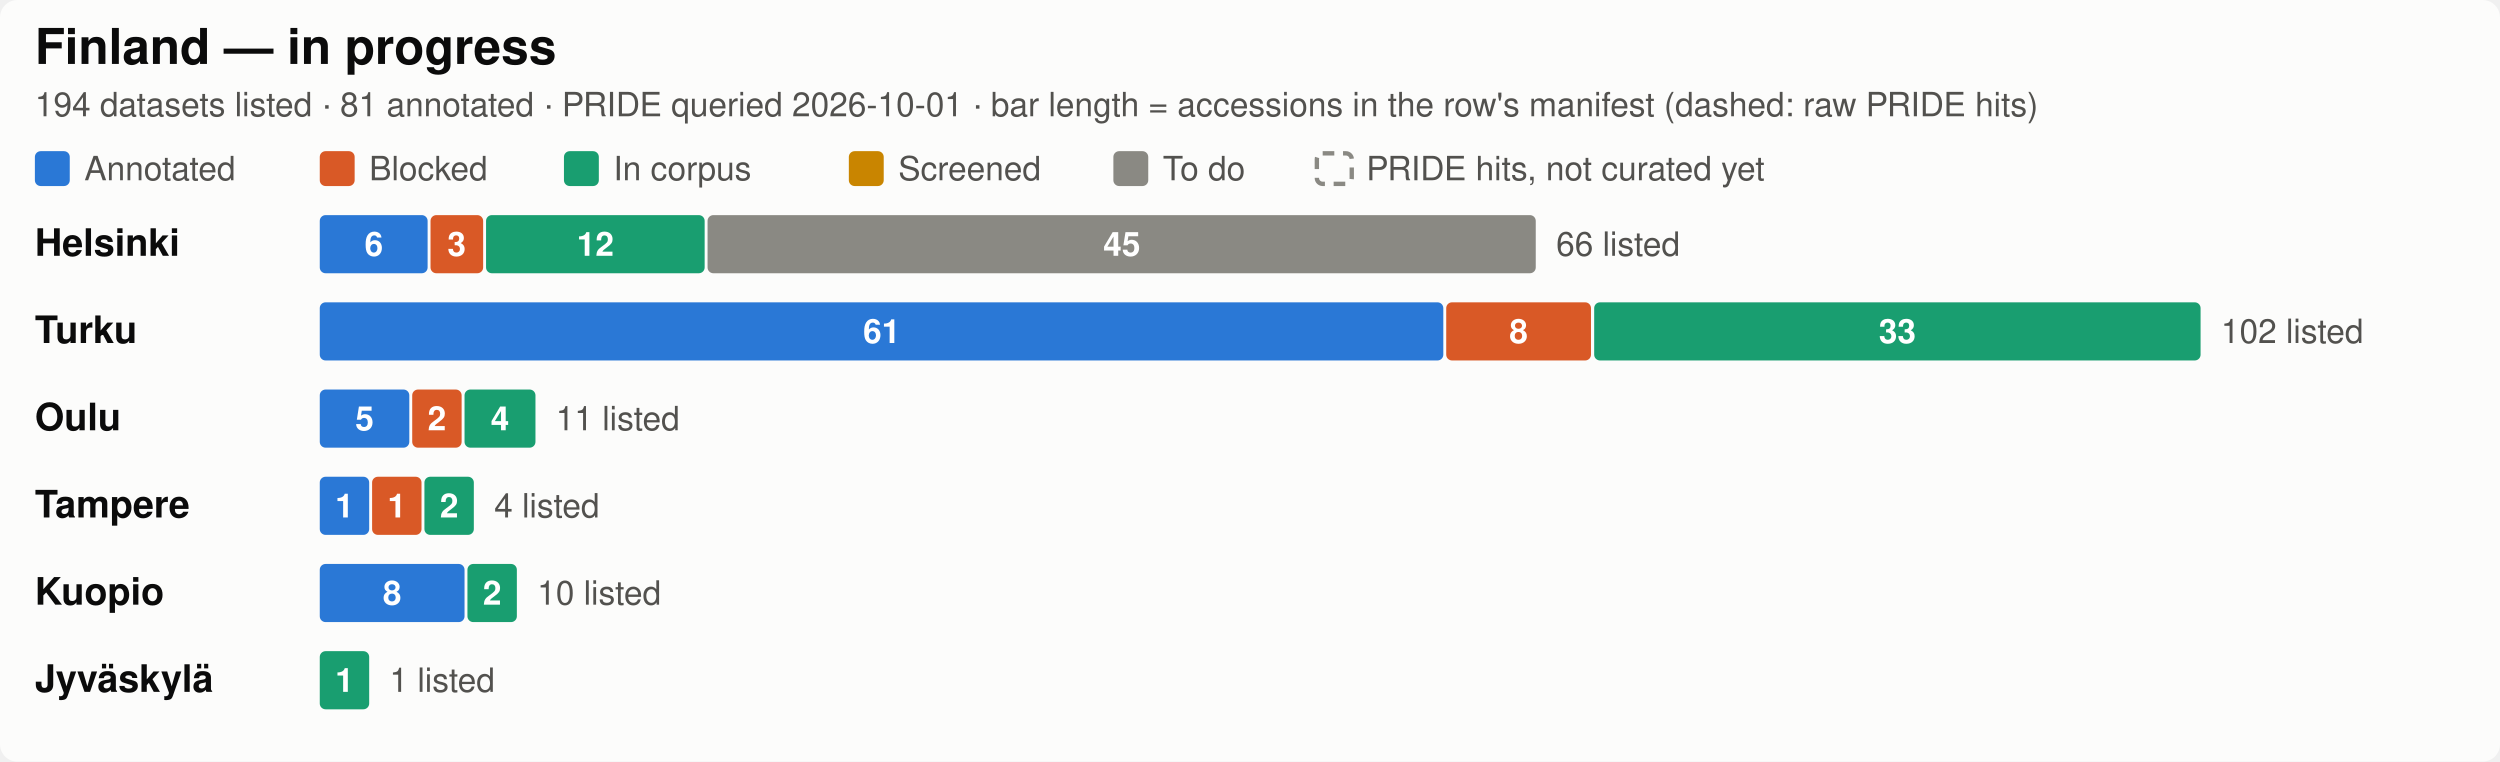
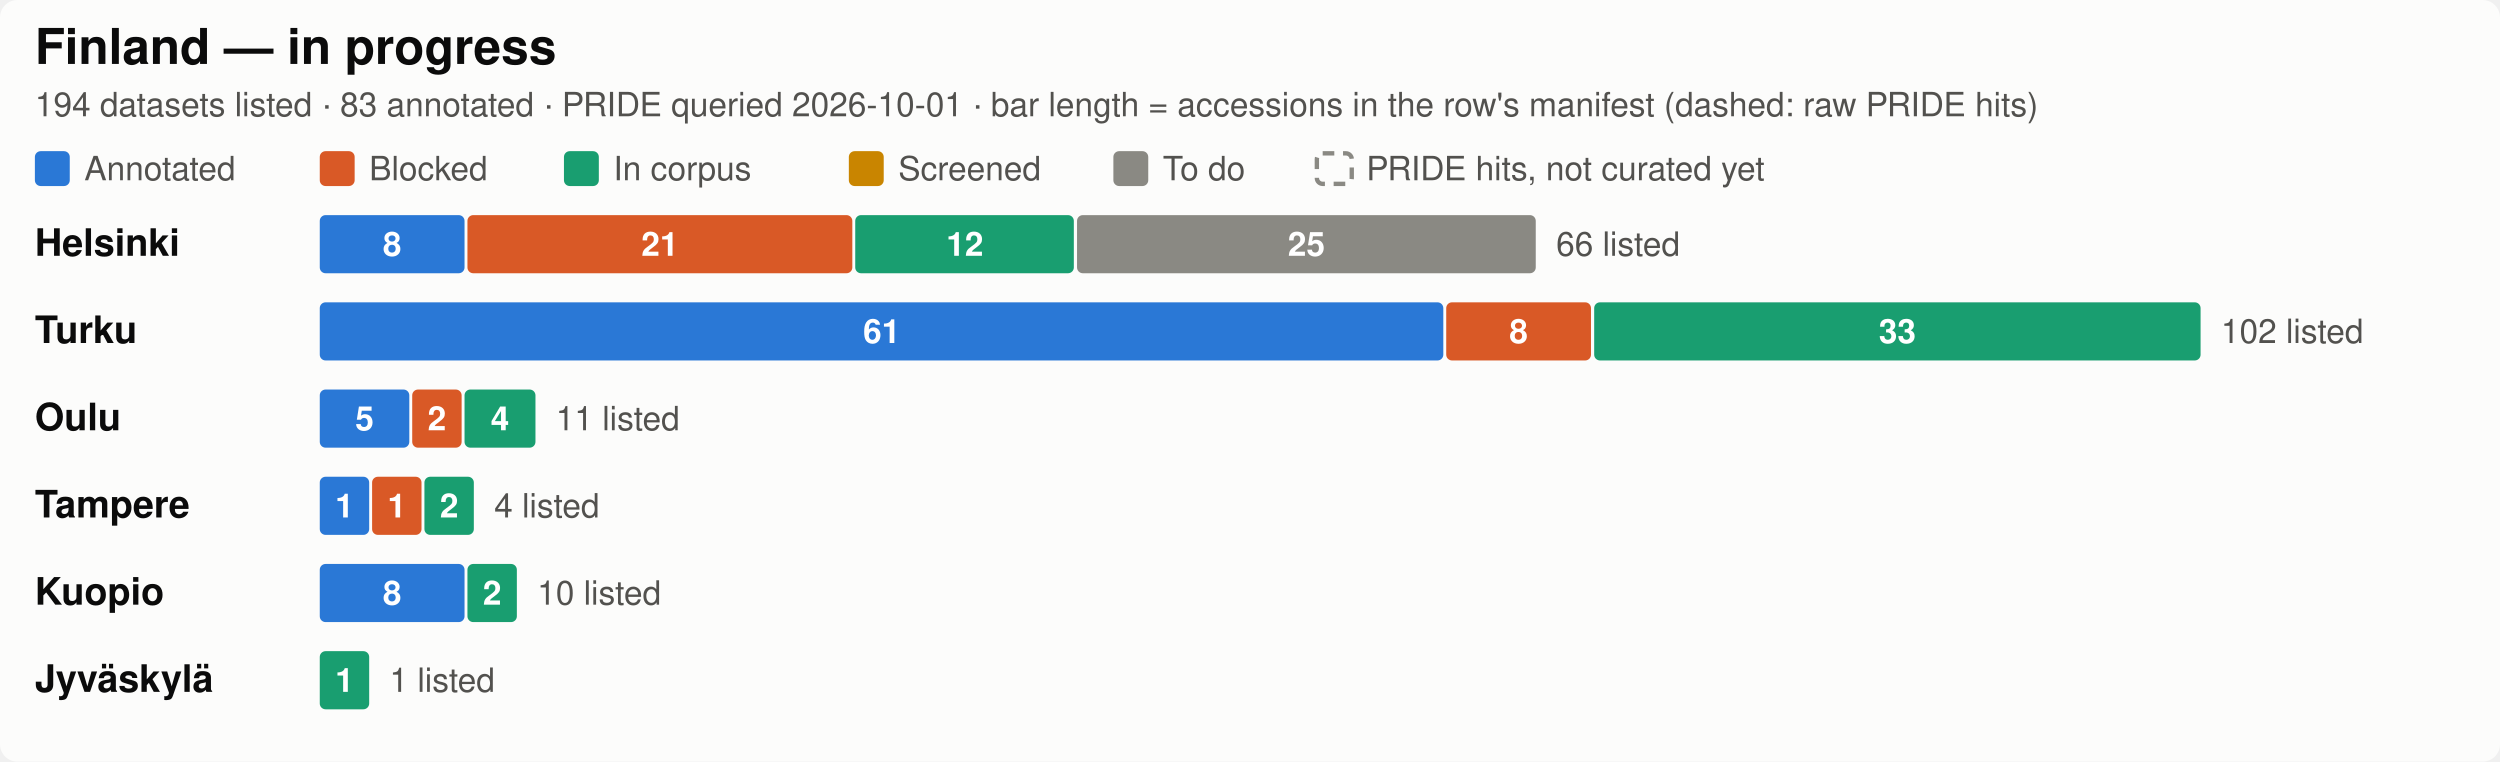
<svg xmlns="http://www.w3.org/2000/svg" width="860" height="262" viewBox="0 0 860 262" role="img" aria-label="Finland SDRF progress by city">
  <style>
  .bg { fill: #fcfcfb; }
  .title { fill: #0b0b0b; font-size: 17px; font-weight: 600; }
  .city { fill: #0b0b0b; font-size: 13px; font-weight: 600; }
  .sub, .legend, .total { fill: #52514e; font-size: 11.5px; }
  .seg { font-size: 11.5px; font-weight: 600; fill: #ffffff; font-variant-numeric: tabular-nums; }
  .uncurated { fill: none; stroke: #8a8983; stroke-width: 1.5; stroke-dasharray: 4 3; }
  text { font-family: -apple-system, "Segoe UI", Helvetica, Arial, sans-serif; }
  .c-annotated { fill: #2a78d6; }
  .c-blocked { fill: #d95926; }
  .c-in_corpus { fill: #199e70; }
  .c-screened { fill: #c98500; }
  .c-todo { fill: #8a8983; }

  @media (prefers-color-scheme: dark) {
    .bg { fill: #1a1a19; }
    .title, .city { fill: #ffffff; }
    .sub, .legend, .total { fill: #c3c2b7; }
    .uncurated { stroke: #8f8e86; }
    .c-annotated { fill: #3987e5; }
    .c-blocked { fill: #d95926; }
    .c-in_corpus { fill: #199e70; }
    .c-screened { fill: #c98500; }
    .c-todo { fill: #6b6a65; }
  }
</style>
  <rect class="bg" width="860" height="262" rx="6" />
  <text class="title" x="12" y="22">Finland — in progress</text>
-   <text class="sub" x="12" y="40">194 datasets listed · 81 annotated · PRIDE queried 2026-10-01 · bar length = accessions in the row's manifest (dashed: raw PRIDE hits)</text>
+   <text class="sub" x="12" y="40">194 datasets listed · 83 annotated · PRIDE queried 2026-10-01 · bar length = accessions in the row's manifest (dashed: raw PRIDE hits)</text>
  <rect class="c-annotated" fill="#2a78d6" x="12" y="52" width="12" height="12" rx="2" />
  <text class="legend" x="29" y="62">Annotated</text>
  <rect class="c-blocked" fill="#d95926" x="110" y="52" width="12" height="12" rx="2" />
  <text class="legend" x="127" y="62">Blocked</text>
  <rect class="c-in_corpus" fill="#199e70" x="194" y="52" width="12" height="12" rx="2" />
  <text class="legend" x="211" y="62">In corpus</text>
  <rect class="c-screened" fill="#c98500" x="292" y="52" width="12" height="12" rx="2" />
  <text class="legend" x="309" y="62">Screened</text>
  <rect class="c-todo" fill="#8a8983" x="383" y="52" width="12" height="12" rx="2" />
  <text class="legend" x="400" y="62">To do</text>
  <rect class="uncurated" fill="none" stroke="#8a8983" x="453" y="52.75" width="12" height="10.5" rx="2" />
  <text class="legend" x="470" y="62">PRIDE hits, not curated yet</text>
  <text class="city" x="12" y="88.0">Helsinki</text>
-   <rect class="c-annotated" fill="#2a78d6" x="110.0" y="74" width="37.1" height="20" rx="2" />
-   <text class="seg" x="128.6" y="88.0" text-anchor="middle">6</text>
-   <rect class="c-blocked" fill="#d95926" x="148.1" y="74" width="18.1" height="20" rx="2" />
-   <text class="seg" x="157.1" y="88.0" text-anchor="middle">3</text>
-   <rect class="c-in_corpus" fill="#199e70" x="167.2" y="74" width="75.2" height="20" rx="2" />
-   <text class="seg" x="204.8" y="88.0" text-anchor="middle">12</text>
-   <rect class="c-todo" fill="#8a8983" x="243.4" y="74" width="284.9" height="20" rx="2" />
-   <text class="seg" x="385.9" y="88.0" text-anchor="middle">45</text>
+   <rect class="c-annotated" fill="#2a78d6" x="110.0" y="74" width="49.8" height="20" rx="2" />
+   <text class="seg" x="134.9" y="88.0" text-anchor="middle">8</text>
+   <rect class="c-blocked" fill="#d95926" x="160.8" y="74" width="132.4" height="20" rx="2" />
+   <text class="seg" x="227.0" y="88.0" text-anchor="middle">21</text>
+   <rect class="c-in_corpus" fill="#199e70" x="294.2" y="74" width="75.2" height="20" rx="2" />
+   <text class="seg" x="331.9" y="88.0" text-anchor="middle">12</text>
+   <rect class="c-todo" fill="#8a8983" x="370.5" y="74" width="157.8" height="20" rx="2" />
+   <text class="seg" x="449.4" y="88.0" text-anchor="middle">25</text>
  <text class="total" x="535.3" y="88.0">66 listed</text>
  <text class="city" x="12" y="118.0">Turku</text>
  <rect class="c-annotated" fill="#2a78d6" x="110.0" y="104" width="386.5" height="20" rx="2" />
  <text class="seg" x="303.3" y="118.0" text-anchor="middle">61</text>
  <rect class="c-blocked" fill="#d95926" x="497.5" y="104" width="49.8" height="20" rx="2" />
  <text class="seg" x="522.4" y="118.0" text-anchor="middle">8</text>
  <rect class="c-in_corpus" fill="#199e70" x="548.4" y="104" width="208.6" height="20" rx="2" />
  <text class="seg" x="652.7" y="118.0" text-anchor="middle">33</text>
  <text class="total" x="764.0" y="118.0">102 listed</text>
  <text class="city" x="12" y="148.0">Oulu</text>
  <rect class="c-annotated" fill="#2a78d6" x="110.0" y="134" width="30.8" height="20" rx="2" />
  <text class="seg" x="125.4" y="148.0" text-anchor="middle">5</text>
  <rect class="c-blocked" fill="#d95926" x="141.8" y="134" width="17.0" height="20" rx="2" />
  <text class="seg" x="150.3" y="148.0" text-anchor="middle">2</text>
  <rect class="c-in_corpus" fill="#199e70" x="159.8" y="134" width="24.4" height="20" rx="2" />
  <text class="seg" x="172.0" y="148.0" text-anchor="middle">4</text>
  <text class="total" x="191.2" y="148.0">11 listed</text>
  <text class="city" x="12" y="178.0">Tampere</text>
  <rect class="c-annotated" fill="#2a78d6" x="110.0" y="164" width="17.0" height="20" rx="2" />
  <text class="seg" x="118.5" y="178.0" text-anchor="middle">1</text>
  <rect class="c-blocked" fill="#d95926" x="128.0" y="164" width="17.0" height="20" rx="2" />
  <text class="seg" x="136.5" y="178.0" text-anchor="middle">1</text>
  <rect class="c-in_corpus" fill="#199e70" x="146.0" y="164" width="17.0" height="20" rx="2" />
  <text class="seg" x="154.5" y="178.0" text-anchor="middle">2</text>
  <text class="total" x="170.0" y="178.0">4 listed</text>
  <text class="city" x="12" y="208.0">Kuopio</text>
  <rect class="c-annotated" fill="#2a78d6" x="110.0" y="194" width="49.8" height="20" rx="2" />
  <text class="seg" x="134.9" y="208.0" text-anchor="middle">8</text>
  <rect class="c-in_corpus" fill="#199e70" x="160.8" y="194" width="17.0" height="20" rx="2" />
  <text class="seg" x="169.3" y="208.0" text-anchor="middle">2</text>
  <text class="total" x="184.8" y="208.0">10 listed</text>
  <text class="city" x="12" y="238.0">Jyväskylä</text>
  <rect class="c-in_corpus" fill="#199e70" x="110.0" y="224" width="17.0" height="20" rx="2" />
  <text class="seg" x="118.5" y="238.0" text-anchor="middle">1</text>
  <text class="total" x="134.0" y="238.0">1 listed</text>
</svg>
